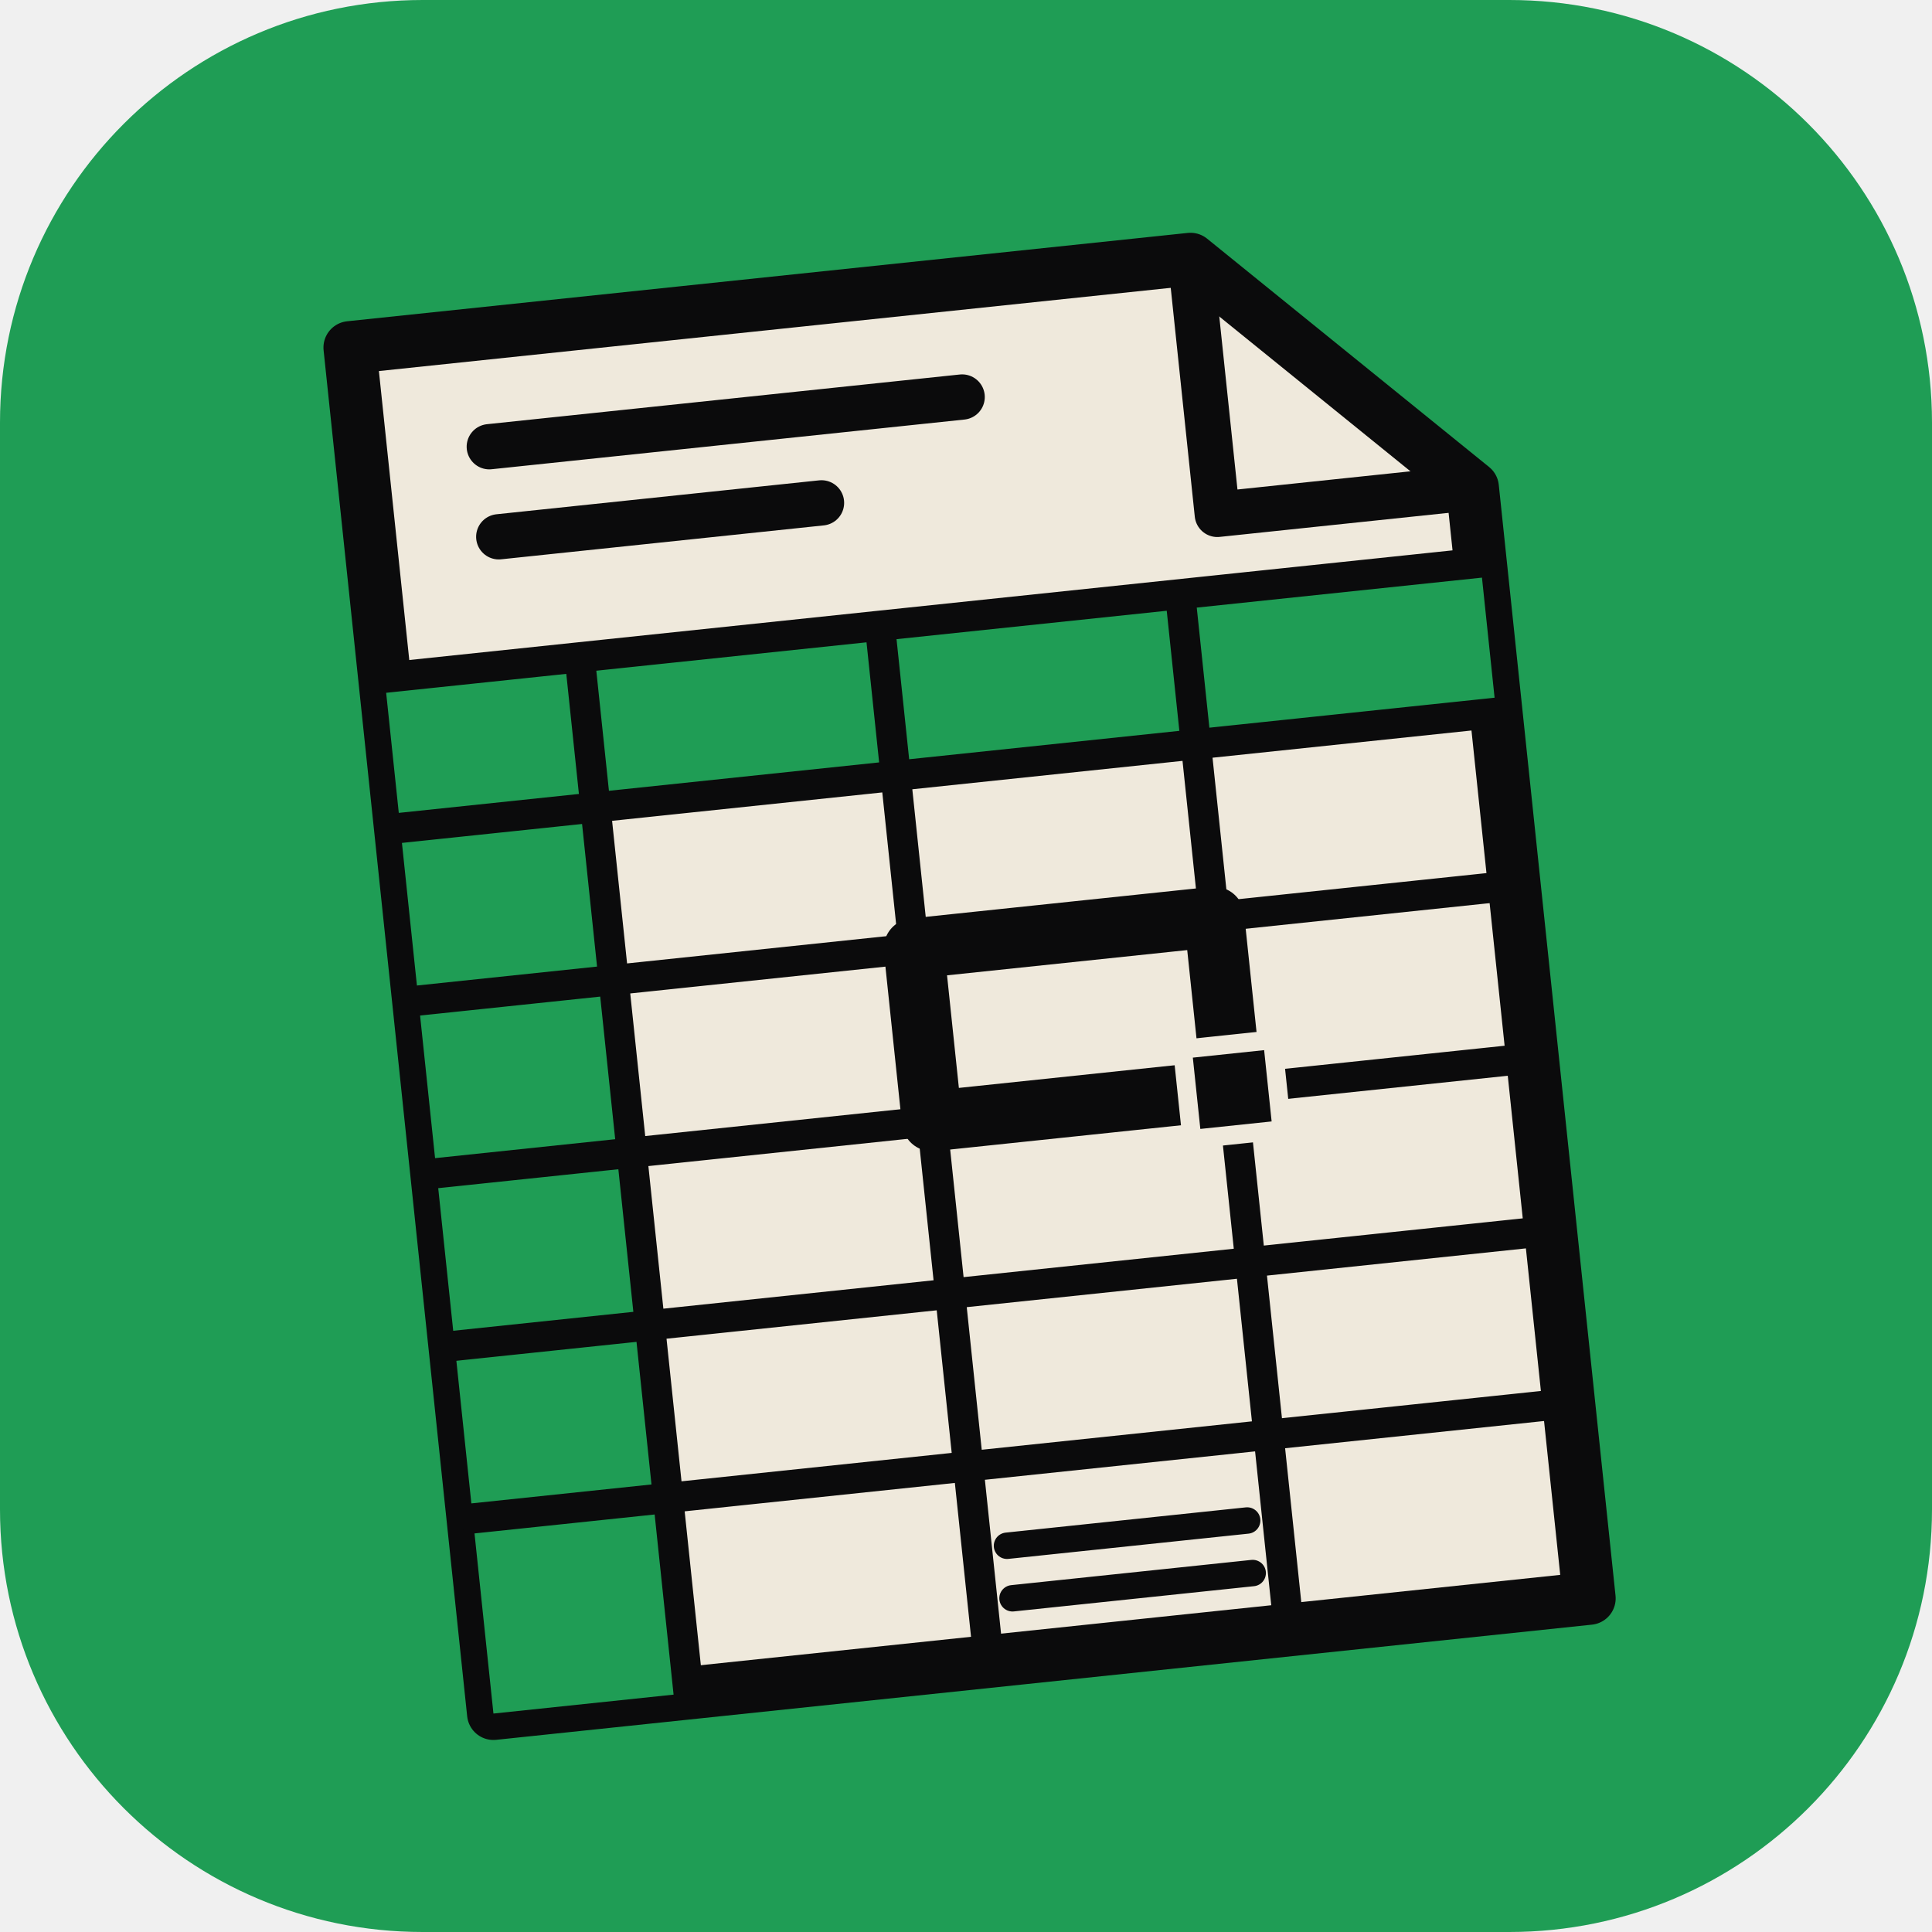
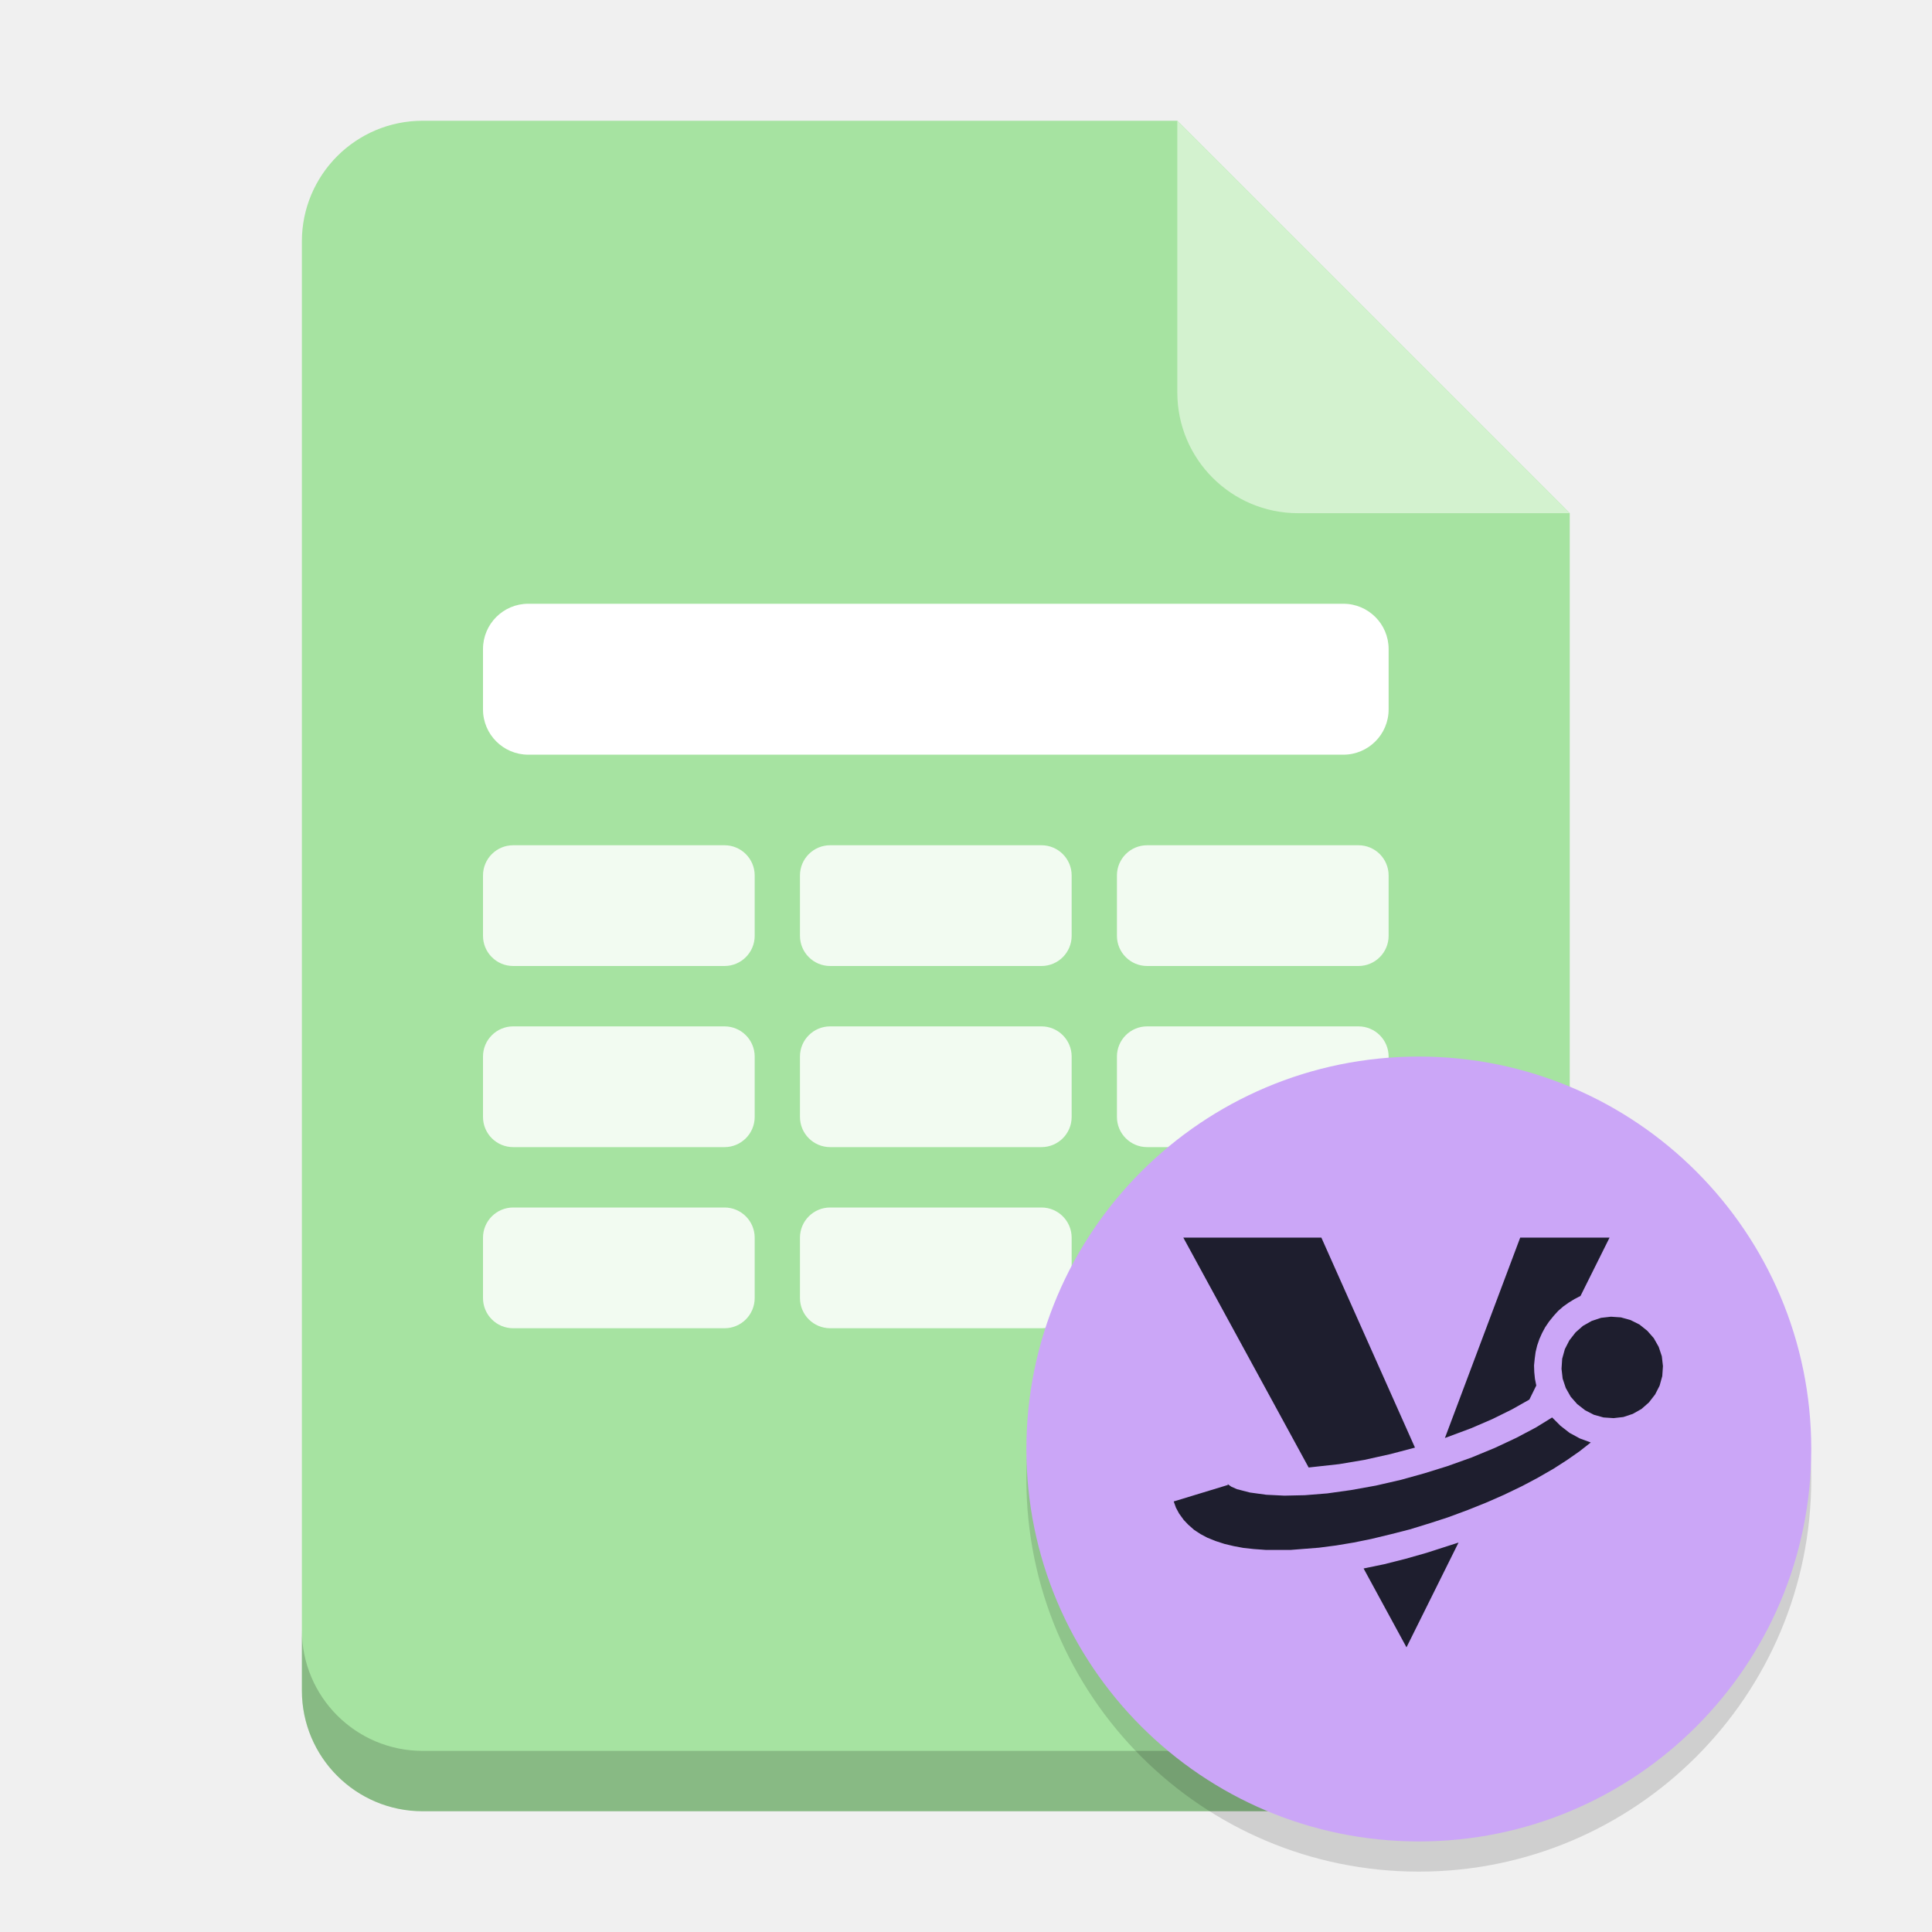
- <svg xmlns="http://www.w3.org/2000/svg" viewBox="0 0 512 512" width="512" height="512">
-   <defs>
-     <clipPath id="tile">
-       <rect width="512" height="512" rx="112" />
-     </clipPath>
-   </defs>
-   <g clip-path="url(#tile)">
-     <rect width="512" height="512" fill="#1f9d55" />
-     <g transform="rotate(-6 256 268)" stroke="#0b0b0c" stroke-linejoin="round" stroke-linecap="round">
-       <path d="M112 76 H336 L404 144 V440 H112 Z" fill="#efe9dc" stroke-width="14" />
-       <path d="M336 76 V144 H404" fill="none" stroke-width="12" />
-       <path d="M146 106 H272 M146 130 H232" stroke-width="12" />
-       <path d="M112 164 H404 V204 H164 V440 H112 Z" fill="#1f9d55" stroke="none" />
-       <path d="M112 164 H404 M112 204 H404 M112 250 H404 M112 296 H404 M112 342 H404 M112 388 H404                M164 164 V440 M244 164 V440 M324 164 V440" fill="none" stroke-width="8" />
-       <rect x="244" y="250" width="80" height="46" fill="none" stroke-width="16" />
-       <rect x="312" y="284" width="24" height="24" fill="#0b0b0c" stroke="#efe9dc" stroke-width="5" />
-       <path d="M252 410 H316 M252 424 H316" stroke-width="7" />
-     </g>
+ <svg xmlns="http://www.w3.org/2000/svg" width="64" height="64" viewBox="0 0 64 64">
+   <path d="M14 4h25l13 13v39a4 4 0 0 1-4 4H14a4 4 0 0 1-4-4V8a4 4 0 0 1 4-4z" fill="#a6e3a1" />
+   <path d="M10 54v2a4 4 0 0 0 4 4h34a4 4 0 0 0 4-4v-2a4 4 0 0 1-4 4H14a4 4 0 0 1-4-4z" fill="#000" fill-opacity=".18" />
+   <path d="M39 4l13 13h-9a4 4 0 0 1-4-4z" fill="#d3f2cf" />
+   <rect x="16" y="20" width="30" height="5" rx="1.5" fill="#fff" />
+   <g fill="#fff" fill-opacity=".85">
+     <rect x="16" y="28" width="9" height="4" rx="1" />
+     <rect x="26.5" y="28" width="9" height="4" rx="1" />
+     <rect x="37" y="28" width="9" height="4" rx="1" />
+     <rect x="16" y="34" width="9" height="4" rx="1" />
+     <rect x="26.5" y="34" width="9" height="4" rx="1" />
+     <rect x="37" y="34" width="9" height="4" rx="1" />
+     <rect x="16" y="40" width="9" height="4" rx="1" />
+     <rect x="26.5" y="40" width="9" height="4" rx="1" />
  </g>
+   <circle cx="47" cy="49" r="13" fill="#000" fill-opacity=".14" />
+   <circle cx="47" cy="48" r="13" fill="#cba6f7" />
+   <path transform="translate(38.4 39.2) scale(0.74)" d="M12.79 11.4L13.97 10.96L14.92 10.55L15.79 10.12L16.57 9.68L16.88 9.05L16.82 8.75L16.79 8.45L16.78 8.15L16.81 7.85L16.85 7.55L16.92 7.26L17.02 6.97L17.14 6.7L17.28 6.44L17.45 6.19L17.66 5.93L17.86 5.71L18.09 5.51L18.33 5.34L18.59 5.18L18.86 5.04L20.16 2.43L16.16 2.43zM6.69 12.72L8.05 12.57L9.18 12.38L10.35 12.12L11.45 11.83L7.26 2.43L1.08 2.43zM22.55 8.18L22.5 7.74L22.36 7.32L22.14 6.93L21.85 6.6L21.5 6.32L21.1 6.12L20.67 6L20.22 5.97L19.78 6.02L19.36 6.16L18.97 6.38L18.64 6.67L18.36 7.03L18.16 7.42L18.04 7.85L18.01 8.3L18.06 8.74L18.2 9.16L18.42 9.55L18.71 9.88L19.07 10.16L19.46 10.36L19.89 10.48L20.34 10.51L20.78 10.46L21.2 10.32L21.59 10.1L21.92 9.81L22.2 9.45L22.4 9.06L22.52 8.63zM3.06 13.46L3.08 13.5L0.65 14.24L0.75 14.52L0.89 14.78L1.1 15.07L1.3 15.28L1.56 15.51L1.85 15.7L2.15 15.86L2.52 16.01L2.92 16.14L3.34 16.24L3.77 16.32L4.23 16.37L4.78 16.41L5.88 16.41L7.15 16.31L7.92 16.21L8.7 16.08L9.49 15.92L10.4 15.7L11.22 15.49L12.13 15.21L12.93 14.95L13.82 14.62L14.69 14.27L15.44 13.94L16.25 13.55L16.93 13.19L17.66 12.77L18.25 12.39L18.81 12L19.32 11.6L18.83 11.42L18.37 11.17L17.96 10.85L17.59 10.48L16.86 10.93L15.99 11.39L15.03 11.84L13.99 12.27L12.9 12.66L11.87 12.98L10.83 13.27L9.7 13.53L8.59 13.73L7.52 13.88L6.52 13.96L5.6 13.98L4.79 13.94L4.06 13.84L3.48 13.69L3.23 13.58zM13.4 16.08L11.97 16.54L11.02 16.81L10.07 17.05L9.15 17.24L11.07 20.77z" fill="#1e1e2e" fill-rule="evenodd" />
</svg>
